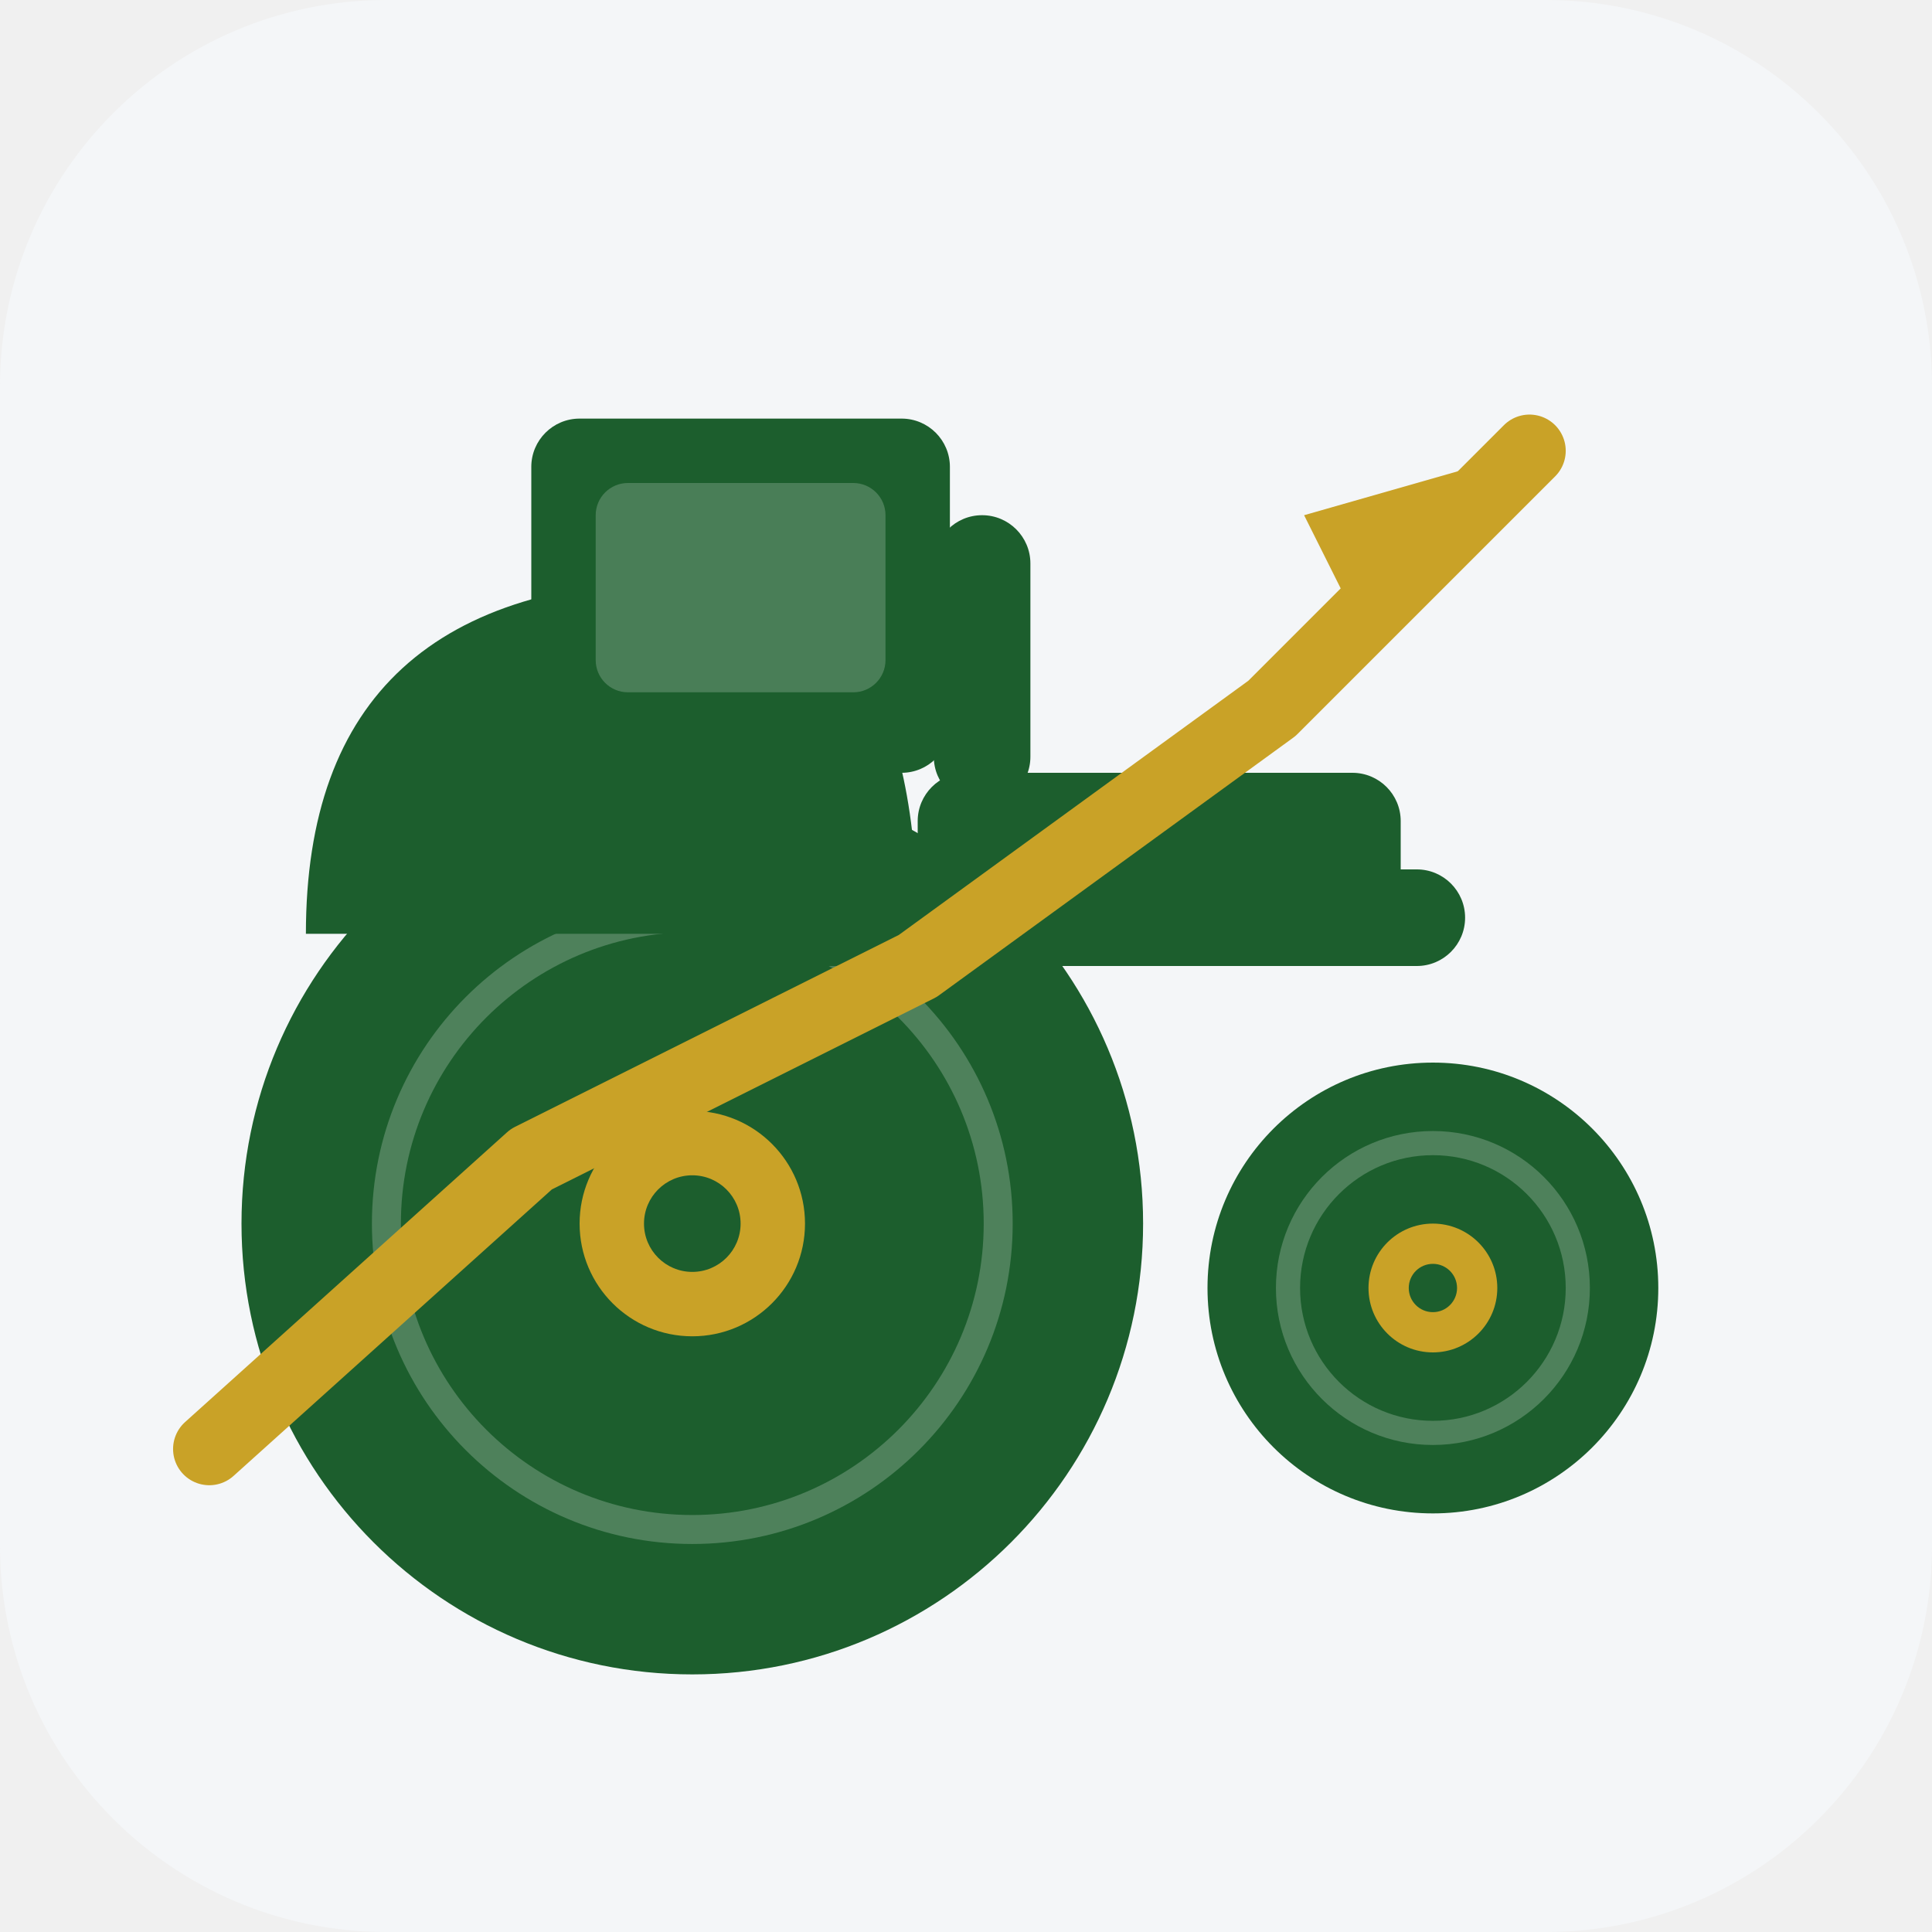
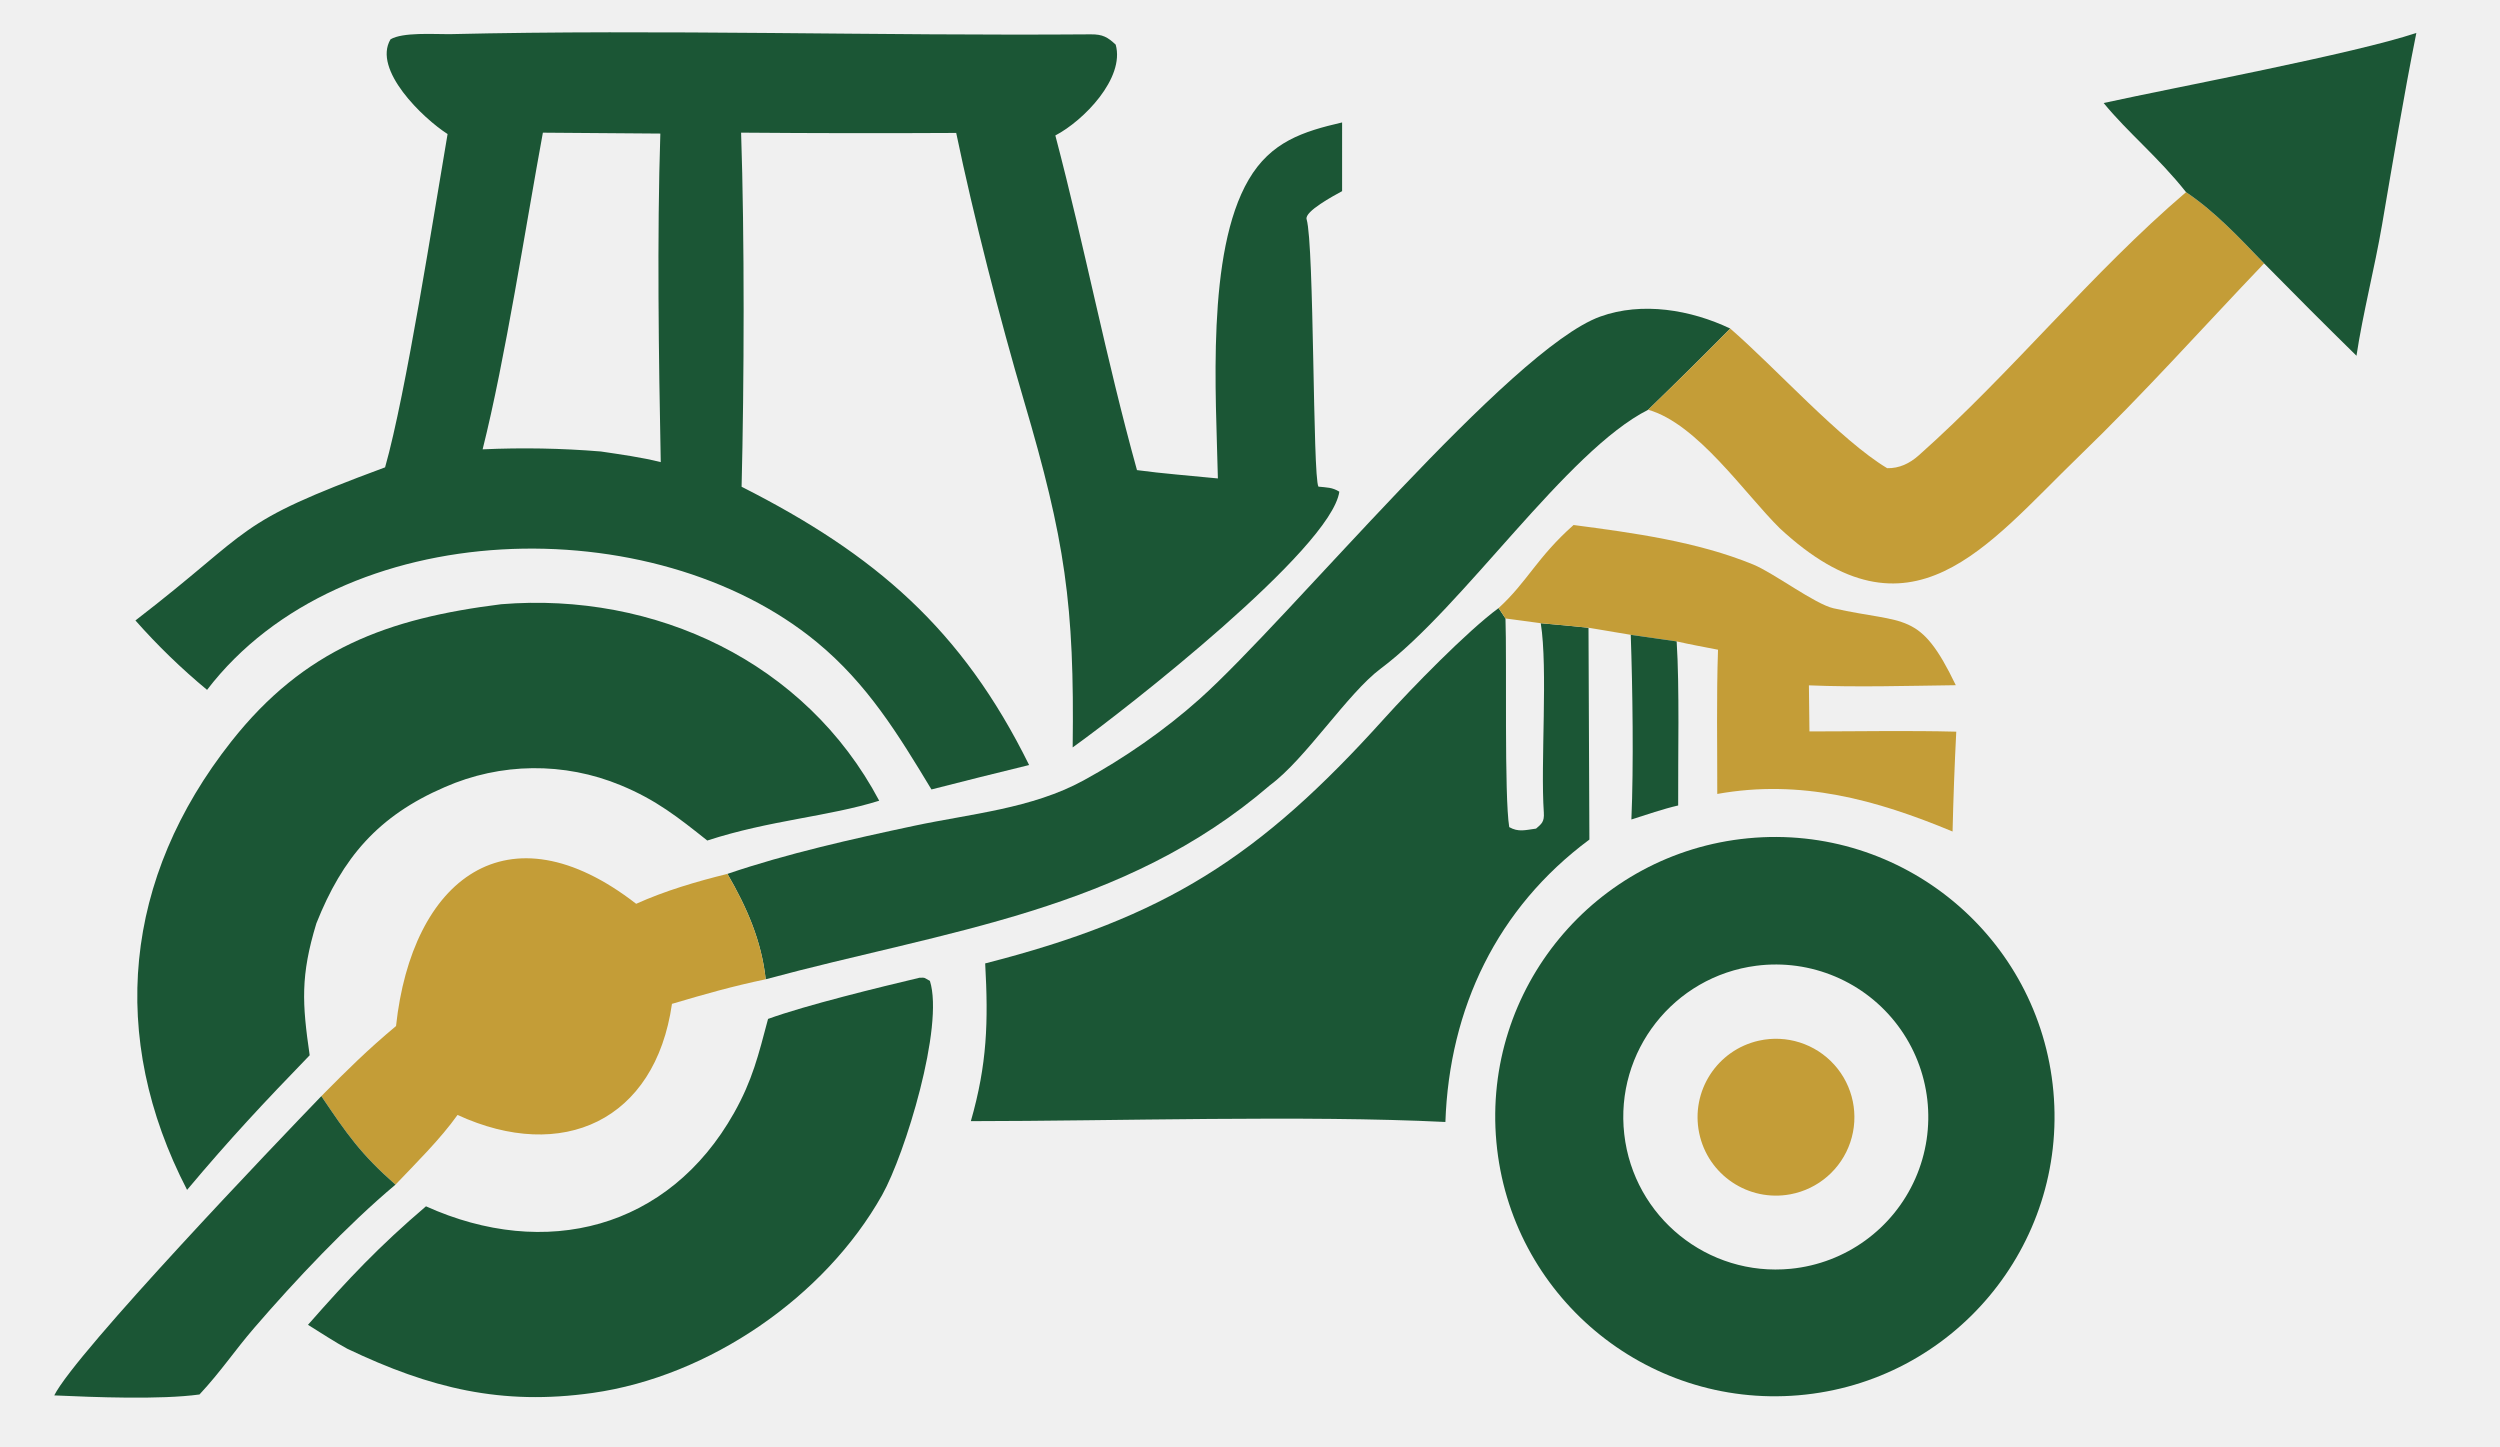
- <svg xmlns="http://www.w3.org/2000/svg" viewBox="0 0 120 120" width="48" height="48">
-   <rect width="120" height="120" rx="24" fill="#F4F6F8" />
-   <g transform="translate(5, 10)">
-     <circle cx="38" cy="66" r="28" fill="#1C5E2D" />
-     <circle cx="38" cy="66" r="19" fill="none" stroke="white" stroke-width="1.8" stroke-opacity="0.22" />
-     <circle cx="38" cy="66" r="7" fill="#C9A227" />
-     <circle cx="38" cy="66" r="3" fill="#1C5E2D" />
-     <circle cx="84" cy="70" r="14" fill="#1C5E2D" />
-     <circle cx="84" cy="70" r="9" fill="none" stroke="white" stroke-width="1.5" stroke-opacity="0.22" />
-     <circle cx="84" cy="70" r="4" fill="#C9A227" />
-     <circle cx="84" cy="70" r="1.5" fill="#1C5E2D" />
-     <rect x="36" y="44" width="50" height="6" rx="3" fill="#1C5E2D" />
-     <path d="M14,48 Q14,26 38,26 Q52,26 52,48 Z" fill="#1C5E2D" />
-     <rect x="52" y="38" width="30" height="12" rx="3" fill="#1C5E2D" />
-     <rect x="53" y="22" width="6" height="18" rx="3" fill="#1C5E2D" />
-     <rect x="28" y="16" width="26" height="22" rx="3" fill="#1C5E2D" />
-     <rect x="32" y="20" width="18" height="13" rx="2" fill="white" fill-opacity="0.2" />
-     <path d="M 8,80 L 28,62 L 52,50 L 74,34 L 90,18" stroke="#C9A227" stroke-width="4.5" stroke-linecap="round" stroke-linejoin="round" fill="none" />
-     <polygon points="90,18 76,22 80,30" fill="#C9A227" />
-   </g>
+ <svg xmlns="http://www.w3.org/2000/svg" viewBox="240 393 622 360">
+   <path fill="rgb(27,86,53)" d="M 351.777 401.5 C 404.656 400.246 458.443 401.96 511.382 401.544 C 514.344 401.521 515.575 402.228 517.586 404.109 C 519.915 412.455 509.592 423.046 502.57 426.701 C 510.017 455.028 515.103 481.934 522.881 509.965 C 529.169 510.823 536.609 511.392 543.01 512.035 C 542.561 491.35 540.047 455.863 550.663 437.711 C 556.18 428.279 564.154 425.718 573.917 423.463 L 573.914 440.56 C 571.825 441.7 564.505 445.612 565.083 447.55 C 567.005 453.999 566.59 511.722 568.026 514.077 C 570.087 514.295 571.481 514.235 573.229 515.336 C 571.139 529.577 520.07 569.522 506.88 578.959 C 507.35 543.403 504.976 527.351 494.776 492.759 C 488.798 472.486 482.205 446.761 477.904 426.075 C 460.065 426.174 442.225 426.15 424.386 426.003 C 425.253 451.762 425.156 488.381 424.508 514.101 C 457.759 530.94 479.369 549.539 496.044 583.341 C 487.932 585.318 479.832 587.344 471.745 589.416 C 463.473 575.717 455.834 563.169 443.236 552.778 C 402.681 519.327 325.113 520.753 291.516 564.64 C 285.137 559.355 279.178 553.582 273.695 547.372 C 303.996 524.045 297.408 523.483 335.81 509.275 C 341.03 490.841 347.856 446.71 351.356 426.35 C 345.229 422.421 332.64 410.341 337.165 402.778 C 340.218 400.985 347.804 401.516 351.777 401.5 z M 360.077 504.796 C 369.885 504.348 379.711 504.526 389.495 505.329 C 394.506 506.084 399.481 506.737 404.395 507.981 C 403.892 482.266 403.454 451.815 404.294 426.233 L 375.069 426.009 C 370.791 449.257 365.692 482.457 360.077 504.796 z" />
+   <path fill="rgb(27,86,53)" d="M 674.909 601.563 C 713.313 597.858 747.399 626.111 750.882 664.536 C 754.365 702.961 725.916 736.882 687.471 740.144 C 649.339 743.379 615.753 715.211 612.298 677.098 C 608.844 638.986 636.817 605.238 674.909 601.563 z M 685.545 708.672 C 699.17 707.327 711.014 698.746 716.538 686.218 C 722.061 673.69 720.406 659.158 712.209 648.192 C 704.011 637.226 690.541 631.526 676.962 633.278 C 656.397 635.932 641.771 654.601 644.116 675.203 C 646.461 695.805 664.91 710.709 685.545 708.672 z" />
+   <path fill="rgb(196,157,55)" d="M 677.604 651.919 C 684.483 650.379 691.658 652.669 696.373 657.91 C 701.087 663.151 702.608 670.528 700.351 677.206 C 698.095 683.885 692.411 688.826 685.484 690.133 C 675.021 692.107 664.907 685.328 662.757 674.9 C 660.606 664.472 667.213 654.245 677.604 651.919 z" />
+   <path fill="rgb(27,86,53)" d="M 485.114 632.696 C 529.92 621.258 553.34 606.26 584.362 571.816 C 591.222 564.199 605.003 550.072 612.847 544.289 L 614.564 546.875 C 614.926 557.171 614.232 591.137 615.499 598.791 C 617.806 600.091 619.465 599.517 622.173 599.158 C 623.532 597.971 624.262 597.504 624.103 595.154 C 623.263 582.762 625.15 559.427 623.342 548.055 C 627.265 548.425 631.315 548.753 635.219 549.184 L 635.44 601.882 C 612.46 618.941 600.597 643.846 599.614 672.148 C 564.89 670.425 517.268 671.925 481.548 671.943 C 485.614 657.744 485.917 647.212 485.114 632.696 z" />
+   <path fill="rgb(27,86,53)" d="M 364.698 543.332 C 403.002 540.209 440.454 557.693 458.747 592.219 C 446.064 596.185 431.614 597.034 415.971 602.124 C 408.717 596.354 403.253 592.011 394.461 588.382 C 380.396 582.542 364.554 582.711 350.617 588.851 C 334.041 596.005 325.181 606.433 318.707 622.745 C 314.742 635.779 315.178 642.649 317.048 655.55 C 305.513 667.476 297.333 676.202 286.544 689.044 C 266.835 650.961 270.746 611.458 297.543 577.49 C 315.721 554.448 336.441 546.862 364.698 543.332 z" />
+   <path fill="rgb(27,86,53)" d="M 420.988 610.423 C 435.768 605.378 452.103 601.727 467.375 598.471 C 481.505 595.459 496.685 594.204 509.566 587.181 C 519.731 581.639 529.834 574.62 538.474 566.895 C 560.862 546.878 615.678 479.892 638.124 471.77 C 648.554 467.996 660.716 470.084 670.485 474.747 C 663.753 481.556 656.946 488.291 650.065 494.95 C 629.749 505.201 604.079 544.011 583.543 559.333 C 575.246 565.522 564.868 581.805 555.985 588.351 C 519.574 619.72 475.537 624.468 430.509 636.644 C 429.452 626.987 425.779 618.694 420.988 610.423 z" />
+   <path fill="rgb(27,86,53)" d="M 468.8 636.255 C 470.362 636.224 469.792 636.226 471.359 637.041 C 474.946 648.344 465.178 680.154 459.479 690.309 C 445.26 715.65 416.448 735.464 387.452 739.563 C 364.787 742.767 347.043 738.409 326.412 728.572 C 323.518 727.034 319.518 724.399 316.625 722.615 C 326.74 711.11 334.351 703.049 345.982 693.132 C 375.655 706.524 406.331 698.846 422.624 669.908 C 427.231 661.726 428.704 655.469 431.091 646.509 C 440.513 643.076 459.037 638.574 468.8 636.255 z" />
+   <path fill="rgb(196,157,55)" d="M 338.534 648.276 C 342.467 611.778 366.22 592.978 398.277 617.866 C 405.48 614.62 413.327 612.309 420.988 610.423 C 425.779 618.694 429.452 626.987 430.509 636.644 C 422.109 638.414 415.435 640.315 407.186 642.759 C 403.014 671.855 379.895 682.377 353.835 670.398 C 349.615 676.346 343.516 682.368 338.393 687.741 C 329.728 680.112 326.322 675.163 319.948 665.72 C 326.48 659.113 331.434 654.211 338.534 648.276 z" />
+   <path fill="rgb(196,157,55)" d="M 783.891 440.805 C 791.188 445.726 797.193 452.191 803.305 458.532 C 787.754 474.804 773.595 490.732 757.123 506.652 C 734.316 528.696 715.381 554.673 682.8 524.428 C 674.071 515.81 662.308 498.416 650.065 494.95 C 656.946 488.291 663.753 481.556 670.485 474.747 C 681.736 484.481 697.926 502.534 709.528 509.485 C 712.513 509.556 715.111 508.317 717.363 506.316 C 740.494 485.765 760.334 460.927 783.891 440.805 z" />
+   <path fill="rgb(196,157,55)" d="M 631.497 523.625 C 646.273 525.558 662.333 527.751 676.197 533.451 C 681.341 535.566 691.557 543.308 696.196 544.345 C 714.227 548.374 717.622 544.824 726.604 563.479 C 714.641 563.631 701.951 564.012 690.056 563.515 L 690.192 574.98 C 701.964 574.979 715.04 574.729 726.718 575.04 C 726.298 583.316 725.992 591.597 725.799 599.881 C 706.687 591.925 688.019 586.819 667.257 590.535 C 667.277 578.917 667.037 566.181 667.443 554.652 C 664.12 553.99 660.418 553.338 657.152 552.579 L 645.73 550.941 L 635.219 549.184 C 631.315 548.753 627.265 548.425 623.342 548.055 L 614.564 546.875 L 612.847 544.289 C 620.022 537.741 622.332 531.76 631.497 523.625 z" />
+   <path fill="rgb(27,86,53)" d="M 841.187 401.193 C 838.005 417.058 835.379 433.04 832.644 448.992 C 830.834 459.555 827.853 471.123 826.291 481.514 C 818.559 473.923 810.897 466.262 803.305 458.532 C 797.193 452.191 791.188 445.726 783.891 440.805 C 776.881 431.973 769.493 426.08 763.384 418.629 C 781.801 414.596 825.809 406.352 841.187 401.193 z" />
+   <path fill="rgb(27,86,53)" d="M 319.948 665.72 C 326.322 675.163 329.728 680.112 338.393 687.741 C 326.377 697.817 313.391 711.62 303.273 723.351 C 298.31 729.105 295.048 734.134 289.631 739.947 C 279.897 741.282 263.46 740.624 253.495 740.175 C 258.869 729.463 309.507 676.552 319.948 665.72 z" />
+   <path fill="rgb(27,86,53)" d="M 645.73 550.941 L 657.152 552.579 C 657.893 564.054 657.464 581.477 657.529 593.4 C 653.788 594.263 649.592 595.71 645.888 596.889 C 646.468 583.634 646.195 564.295 645.73 550.941 z" />
</svg>
